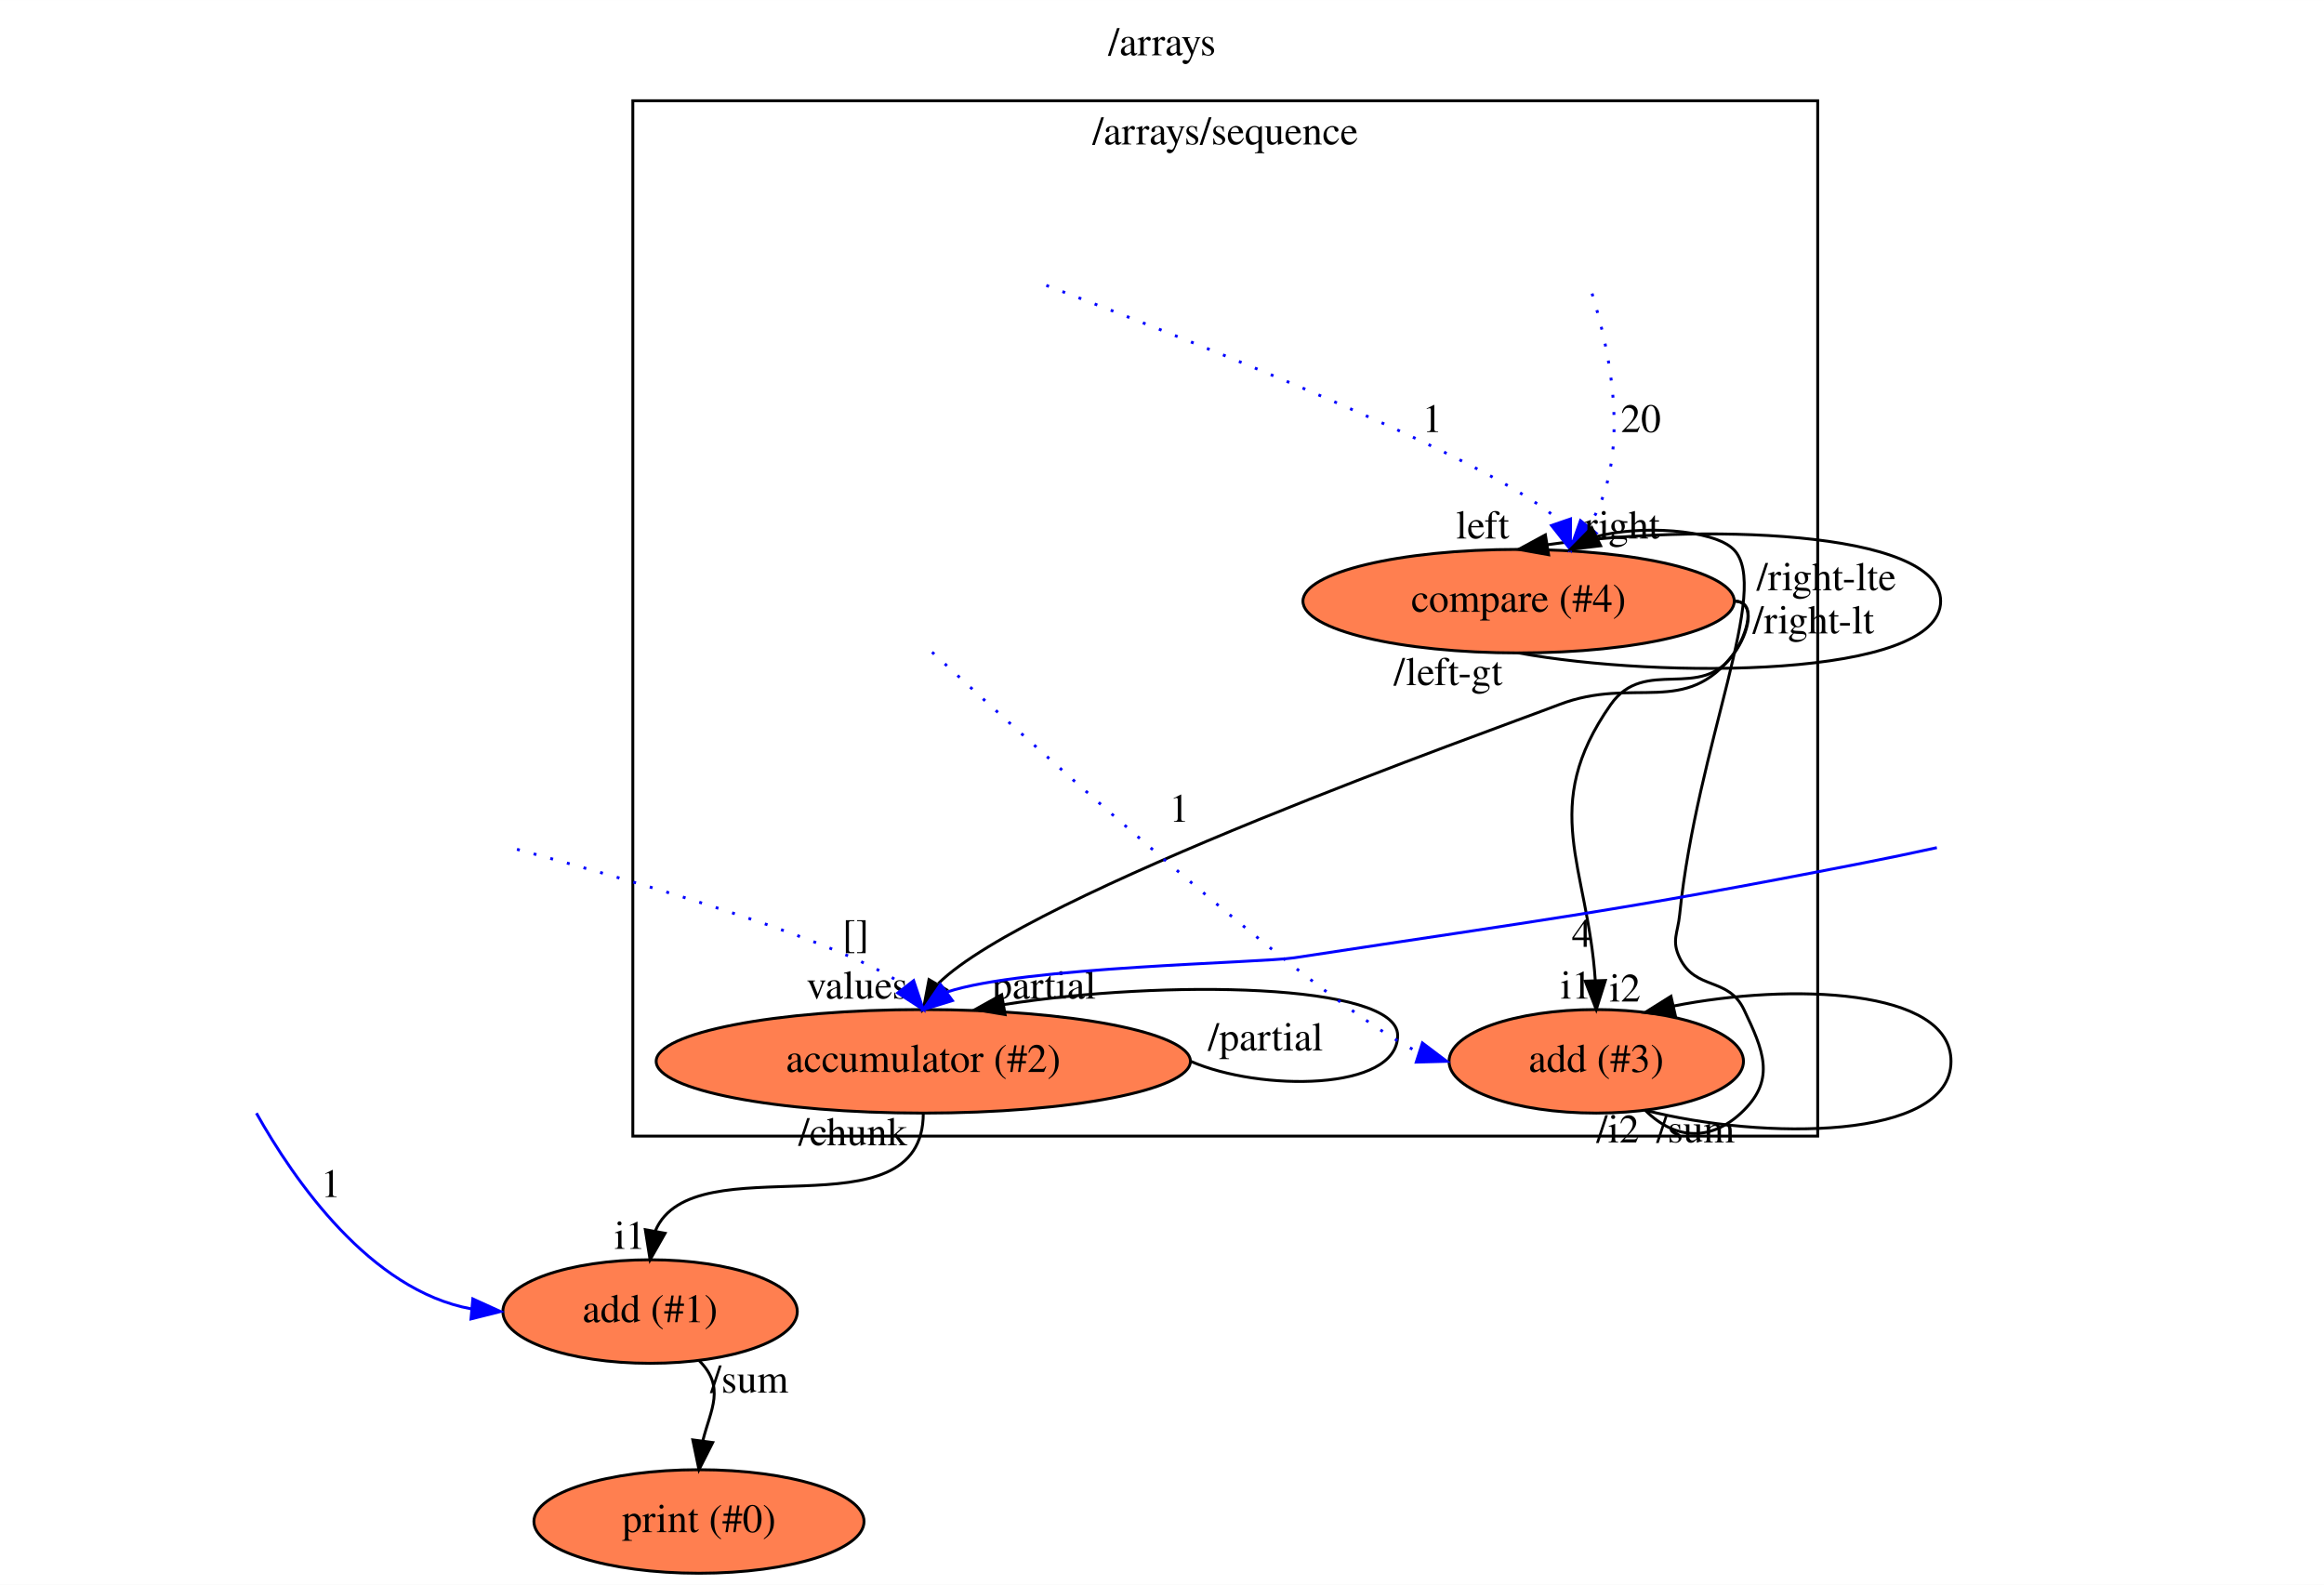
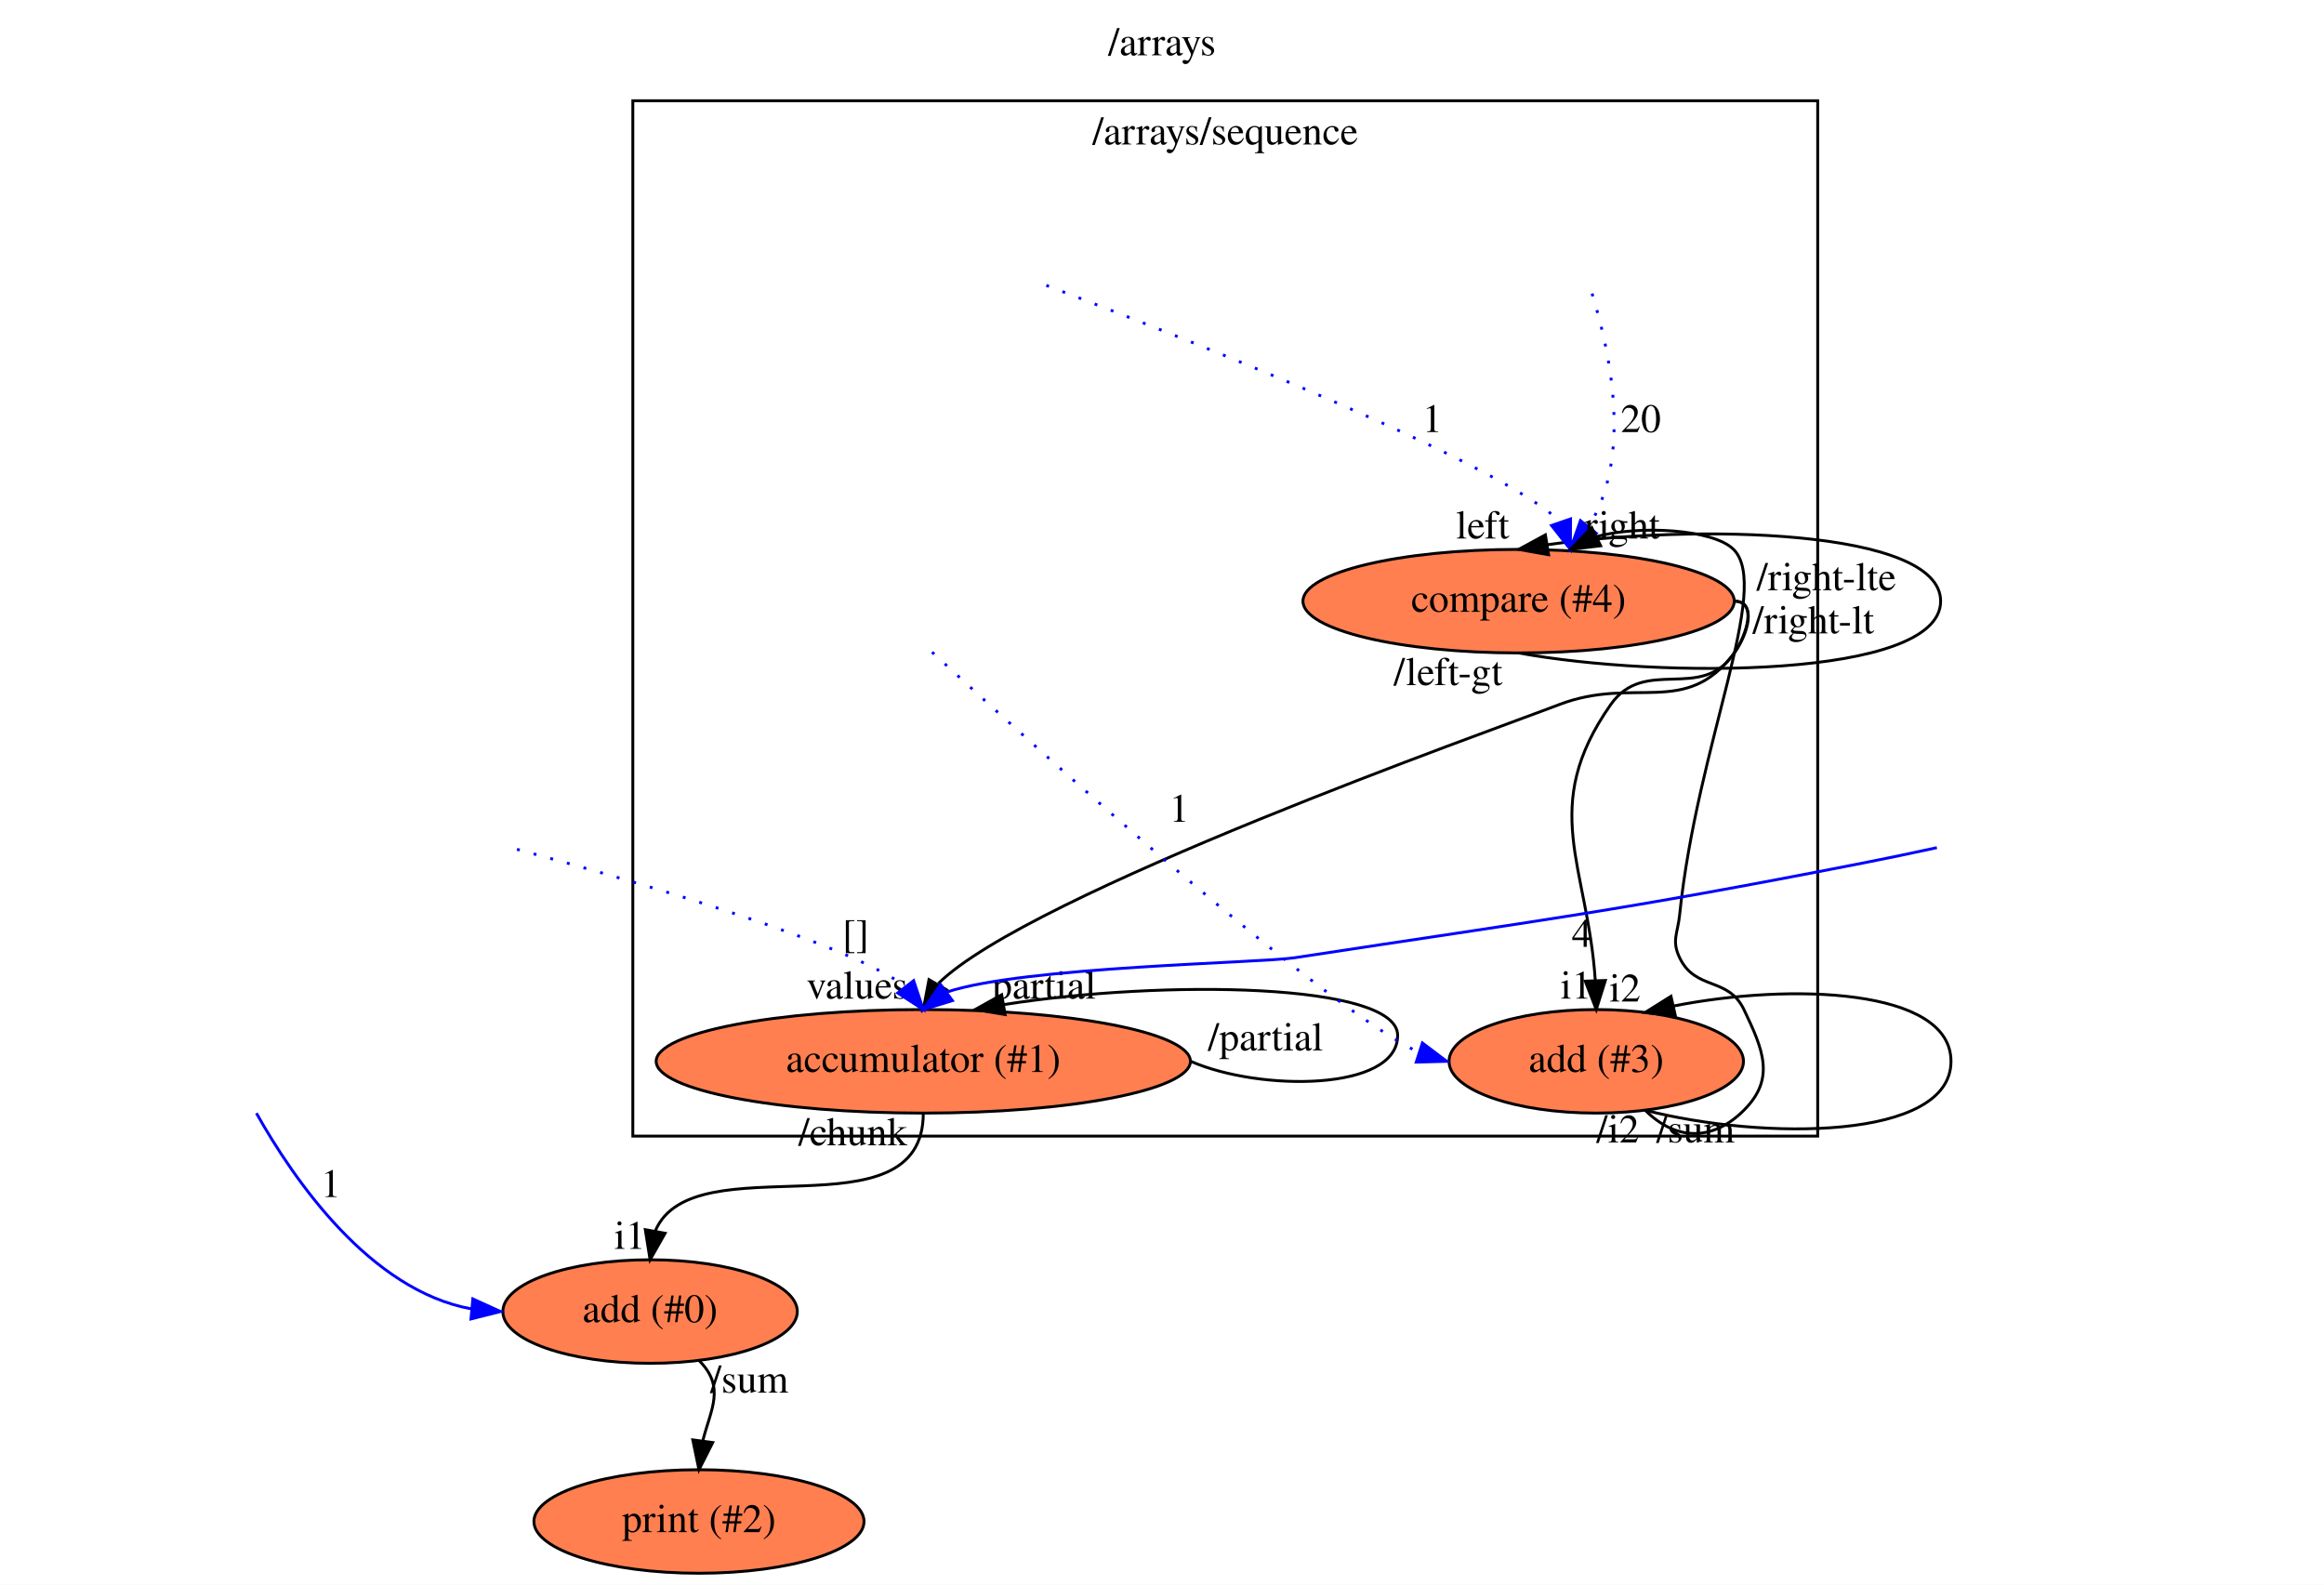
<svg xmlns="http://www.w3.org/2000/svg" xmlns:xlink="http://www.w3.org/1999/xlink" width="808pt" height="551pt" viewBox="0.00 0.00 808.09 551.00">
  <g id="graph0" class="graph" transform="scale(1 1) rotate(0) translate(4 547)">
    <polygon fill="#ffffff" stroke="transparent" points="-4,4 -4,-547 804.087,-547 804.087,4 -4,4" />
    <text text-anchor="middle" x="400.043" y="-527.8" font-family="Times,serif" font-size="14.00" fill="#000000">/arrays</text>
    <g id="clust1" class="cluster">
      <polygon fill="none" stroke="#000000" points="216.043,-152 216.043,-512 628.043,-512 628.043,-152 216.043,-152" />
      <text text-anchor="middle" x="422.043" y="-496.8" font-family="Times,serif" font-size="14.00" fill="#000000">/arrays/sequence</text>
    </g>
    <g id="node1" class="node">
      <g id="a_node1">
        <a xlink:href="file:///home/travis/build/andrewdavidmackenzie/flow/flowstdlib/control/compare_switch/compare_switch.html" xlink:title="compare (#4)">
          <ellipse fill="#ff7f50" stroke="#000000" cx="524.043" cy="-338" rx="74.987" ry="18" />
          <text text-anchor="middle" x="524.043" y="-334.3" font-family="Times,serif" font-size="14.00" fill="#000000">compare (#4)</text>
        </a>
      </g>
    </g>
    <g id="edge4" class="edge">
      <path fill="none" stroke="#000000" d="M524.043,-320C572.958,-311 670.787,-311 670.787,-338 670.787,-363.26 585.162,-364.888 534.072,-357.623" />
      <polygon fill="#000000" stroke="#000000" points="534.474,-354.143 524.043,-356 533.356,-361.053 534.474,-354.143" />
      <text text-anchor="middle" x="511.543" y="-359.8" font-family="Times,serif" font-size="14.00" fill="#000000">left</text>
      <text text-anchor="middle" x="499.543" y="-308.8" font-family="Times,serif" font-size="14.00" fill="#000000">/left-gt</text>
    </g>
    <g id="node4" class="node">
      <g id="a_node4">
-         <a xlink:href="file:///home/travis/build/andrewdavidmackenzie/flow/flowstdlib/data/accumulate/accumulate.html" xlink:title="accumulator (#2)">
+         <a xlink:href="file:///home/travis/build/andrewdavidmackenzie/flow/flowstdlib/data/accumulate/accumulate.html" xlink:title="accumulator (#1)">
          <ellipse fill="#ff7f50" stroke="#000000" cx="317.043" cy="-178" rx="92.883" ry="18" />
-           <text text-anchor="middle" x="317.043" y="-174.3" font-family="Times,serif" font-size="14.00" fill="#000000">accumulator (#2)</text>
+           <text text-anchor="middle" x="317.043" y="-174.3" font-family="Times,serif" font-size="14.00" fill="#000000">accumulator (#1)</text>
        </a>
      </g>
    </g>
    <g id="edge3" class="edge">
      <path fill="none" stroke="#000000" d="M599.043,-338C607.043,-338 603.833,-326.408 599.043,-320 582.119,-297.36 564.427,-312.145 538.043,-302 515.106,-293.18 353.62,-236.144 322.298,-205.079" />
      <polygon fill="#000000" stroke="#000000" points="325.082,-202.902 317.043,-196 319.023,-206.408 325.082,-202.902" />
      <text text-anchor="middle" x="294.043" y="-199.8" font-family="Times,serif" font-size="14.00" fill="#000000">values</text>
      <text text-anchor="middle" x="631.043" y="-341.8" font-family="Times,serif" font-size="14.00" fill="#000000">/right-lte</text>
    </g>
    <g id="node5" class="node">
      <g id="a_node5">
        <a xlink:href="file:///home/travis/build/andrewdavidmackenzie/flow/flowstdlib/math/add/add.html" xlink:title="add (#3)">
          <ellipse fill="#ff7f50" stroke="#000000" cx="551.043" cy="-178" rx="51.191" ry="18" />
          <text text-anchor="middle" x="551.043" y="-174.3" font-family="Times,serif" font-size="14.00" fill="#000000">add (#3)</text>
        </a>
      </g>
    </g>
    <g id="edge5" class="edge">
      <path fill="none" stroke="#000000" d="M599.043,-338C607.043,-338 603.475,-326.66 599.043,-320 587.565,-302.752 567.925,-318.973 556.043,-302 531.003,-266.23 548.041,-246.263 550.708,-206.074" />
      <polygon fill="#000000" stroke="#000000" points="554.209,-206.111 551.043,-196 547.212,-205.878 554.209,-206.111" />
      <text text-anchor="middle" x="544.043" y="-199.8" font-family="Times,serif" font-size="14.00" fill="#000000">i1</text>
      <text text-anchor="middle" x="626.543" y="-326.8" font-family="Times,serif" font-size="14.00" fill="#000000">/right-lt</text>
    </g>
    <g id="edge1" class="edge">
      <path fill="none" stroke="#0000ff" stroke-dasharray="1,5" d="M549.585,-444.956C556.187,-423.548 563.443,-387.759 548.351,-363.899" />
      <polygon fill="#0000ff" stroke="#0000ff" points="551.018,-361.63 542.043,-356 545.548,-365.998 551.018,-361.63" />
      <text text-anchor="middle" x="566.543" y="-396.8" font-family="Times,serif" font-size="14.00" fill="#000000">20</text>
    </g>
    <g id="edge2" class="edge">
      <path fill="none" stroke="#0000ff" stroke-dasharray="1,5" d="M359.82,-447.797C417.085,-425.99 516.811,-386.183 538.787,-365.494" />
      <polygon fill="#0000ff" stroke="#0000ff" points="542.109,-366.595 542.043,-356 535.488,-364.324 542.109,-366.595" />
      <text text-anchor="middle" x="494.043" y="-396.8" font-family="Times,serif" font-size="14.00" fill="#000000">1</text>
    </g>
    <g id="edge11" class="edge">
      <path fill="none" stroke="#000000" d="M410.043,-178C433.985,-167.5 481.985,-167.5 481.985,-187 481.985,-205.357 400.485,-206.433 345.063,-197.736" />
      <polygon fill="#000000" stroke="#000000" points="345.494,-194.258 335.043,-196 344.299,-201.156 345.494,-194.258" />
      <text text-anchor="middle" x="359.043" y="-199.8" font-family="Times,serif" font-size="14.00" fill="#000000">partial</text>
      <text text-anchor="middle" x="436.043" y="-181.8" font-family="Times,serif" font-size="14.00" fill="#000000">/partial</text>
    </g>
    <g id="node9" class="node">
      <g id="a_node9">
-         <a xlink:href="file:///home/travis/build/andrewdavidmackenzie/flow/flowstdlib/math/add/add.html" xlink:title="add (#1)">
+         <a xlink:href="file:///home/travis/build/andrewdavidmackenzie/flow/flowstdlib/math/add/add.html" xlink:title="add (#0)">
          <ellipse fill="#ff7f50" stroke="#000000" cx="222.043" cy="-91" rx="51.191" ry="18" />
-           <text text-anchor="middle" x="222.043" y="-87.3" font-family="Times,serif" font-size="14.00" fill="#000000">add (#1)</text>
+           <text text-anchor="middle" x="222.043" y="-87.3" font-family="Times,serif" font-size="14.00" fill="#000000">add (#0)</text>
        </a>
      </g>
    </g>
    <g id="edge12" class="edge">
      <path fill="none" stroke="#000000" d="M317.043,-160C317.043,-116.009 236.99,-150.189 223.856,-119.023" />
      <polygon fill="#000000" stroke="#000000" points="227.267,-118.217 222.043,-109 220.379,-119.463 227.267,-118.217" />
      <text text-anchor="middle" x="215.043" y="-112.8" font-family="Times,serif" font-size="14.00" fill="#000000">i1</text>
      <text text-anchor="middle" x="292.543" y="-148.8" font-family="Times,serif" font-size="14.00" fill="#000000">/chunk</text>
    </g>
    <g id="edge8" class="edge">
      <path fill="none" stroke="#000000" d="M568.043,-161C578.837,-150.206 591.595,-150.206 602.389,-161 613.388,-171.999 609.104,-181.968 602.389,-196 596.884,-207.503 585.548,-202.497 580.043,-214 577.165,-220.013 579.367,-222.368 580.043,-229 586.076,-288.196 612.058,-342.728 598.787,-356 591.751,-363.036 566.04,-364.52 551.126,-360.452" />
      <polygon fill="#000000" stroke="#000000" points="552.563,-357.259 542.043,-356 549.482,-363.544 552.563,-357.259" />
      <text text-anchor="middle" x="560.043" y="-359.8" font-family="Times,serif" font-size="14.00" fill="#000000">right</text>
      <text text-anchor="middle" x="585.543" y="-149.8" font-family="Times,serif" font-size="14.00" fill="#000000">/sum</text>
    </g>
    <g id="edge7" class="edge">
      <path fill="none" stroke="#000000" d="M568.043,-161C609.158,-150.5 674.389,-150.5 674.389,-178 674.389,-203.405 618.717,-205.34 577.819,-197.209" />
      <polygon fill="#000000" stroke="#000000" points="578.569,-193.79 568.043,-195 577.026,-200.618 578.569,-193.79" />
      <text text-anchor="middle" x="561.043" y="-198.8" font-family="Times,serif" font-size="14.00" fill="#000000">i2</text>
      <text text-anchor="middle" x="558.543" y="-149.8" font-family="Times,serif" font-size="14.00" fill="#000000">/i2</text>
    </g>
    <g id="edge6" class="edge">
      <path fill="none" stroke="#0000ff" stroke-dasharray="1,5" d="M320.105,-320.266C360.492,-283.002 453.861,-198.566 489.161,-181.17" />
      <polygon fill="#0000ff" stroke="#0000ff" points="490.59,-184.387 499.043,-178 488.452,-177.722 490.59,-184.387" />
      <text text-anchor="middle" x="406.043" y="-261.3" font-family="Times,serif" font-size="14.00" fill="#000000">1</text>
    </g>
    <g id="edge9" class="edge">
      <path fill="none" stroke="#0000ff" stroke-dasharray="1,5" d="M175.764,-251.718C223.553,-238.821 290.17,-219.056 310.742,-204.136" />
      <polygon fill="#0000ff" stroke="#0000ff" points="313.687,-206.049 317.043,-196 308.153,-201.763 313.687,-206.049" />
      <text text-anchor="middle" x="293.543" y="-217.8" font-family="Times,serif" font-size="14.00" fill="#000000">[]</text>
    </g>
    <g id="edge10" class="edge">
      <path fill="none" stroke="#0000ff" d="M669.476,-252.293C660.979,-250.439 652.286,-248.613 644.043,-247 556.49,-229.868 534.23,-227.499 446.043,-214 434.085,-212.169 351.975,-210.934 325.355,-202.124" />
      <polygon fill="#0000ff" stroke="#0000ff" points="327.17,-199.114 317.043,-196 323.018,-204.75 327.17,-199.114" />
      <text text-anchor="middle" x="546.043" y="-217.8" font-family="Times,serif" font-size="14.00" fill="#000000">4</text>
    </g>
    <g id="node11" class="node">
      <g id="a_node11">
-         <a xlink:href="file:///home/travis/build/andrewdavidmackenzie/flow/flowr/src/lib/flowruntime/stdio/stdout.html" xlink:title="print (#0)">
+         <a xlink:href="file:///home/travis/build/andrewdavidmackenzie/flow/flowr/src/lib/flowruntime/stdio/stdout.html" xlink:title="print (#2)">
          <ellipse fill="#ff7f50" stroke="#000000" cx="239.043" cy="-18" rx="57.391" ry="18" />
-           <text text-anchor="middle" x="239.043" y="-14.3" font-family="Times,serif" font-size="14.00" fill="#000000">print (#0)</text>
+           <text text-anchor="middle" x="239.043" y="-14.3" font-family="Times,serif" font-size="14.00" fill="#000000">print (#2)</text>
        </a>
      </g>
    </g>
    <g id="edge14" class="edge">
      <path fill="none" stroke="#000000" d="M239.043,-74C248.373,-64.67 243.125,-57.033 240.383,-46.085" />
      <polygon fill="#000000" stroke="#000000" points="243.829,-45.452 239.043,-36 236.89,-46.374 243.829,-45.452" />
      <text text-anchor="middle" x="256.543" y="-62.8" font-family="Times,serif" font-size="14.00" fill="#000000">/sum</text>
    </g>
    <g id="edge13" class="edge">
      <path fill="none" stroke="#0000ff" d="M85.157,-159.974C98.24,-136.681 124.701,-98.342 159.891,-91.924" />
      <polygon fill="#0000ff" stroke="#0000ff" points="160.402,-95.392 170.043,-91 159.767,-88.421 160.402,-95.392" />
      <text text-anchor="middle" x="111.043" y="-130.8" font-family="Times,serif" font-size="14.00" fill="#000000">1</text>
    </g>
  </g>
</svg>
